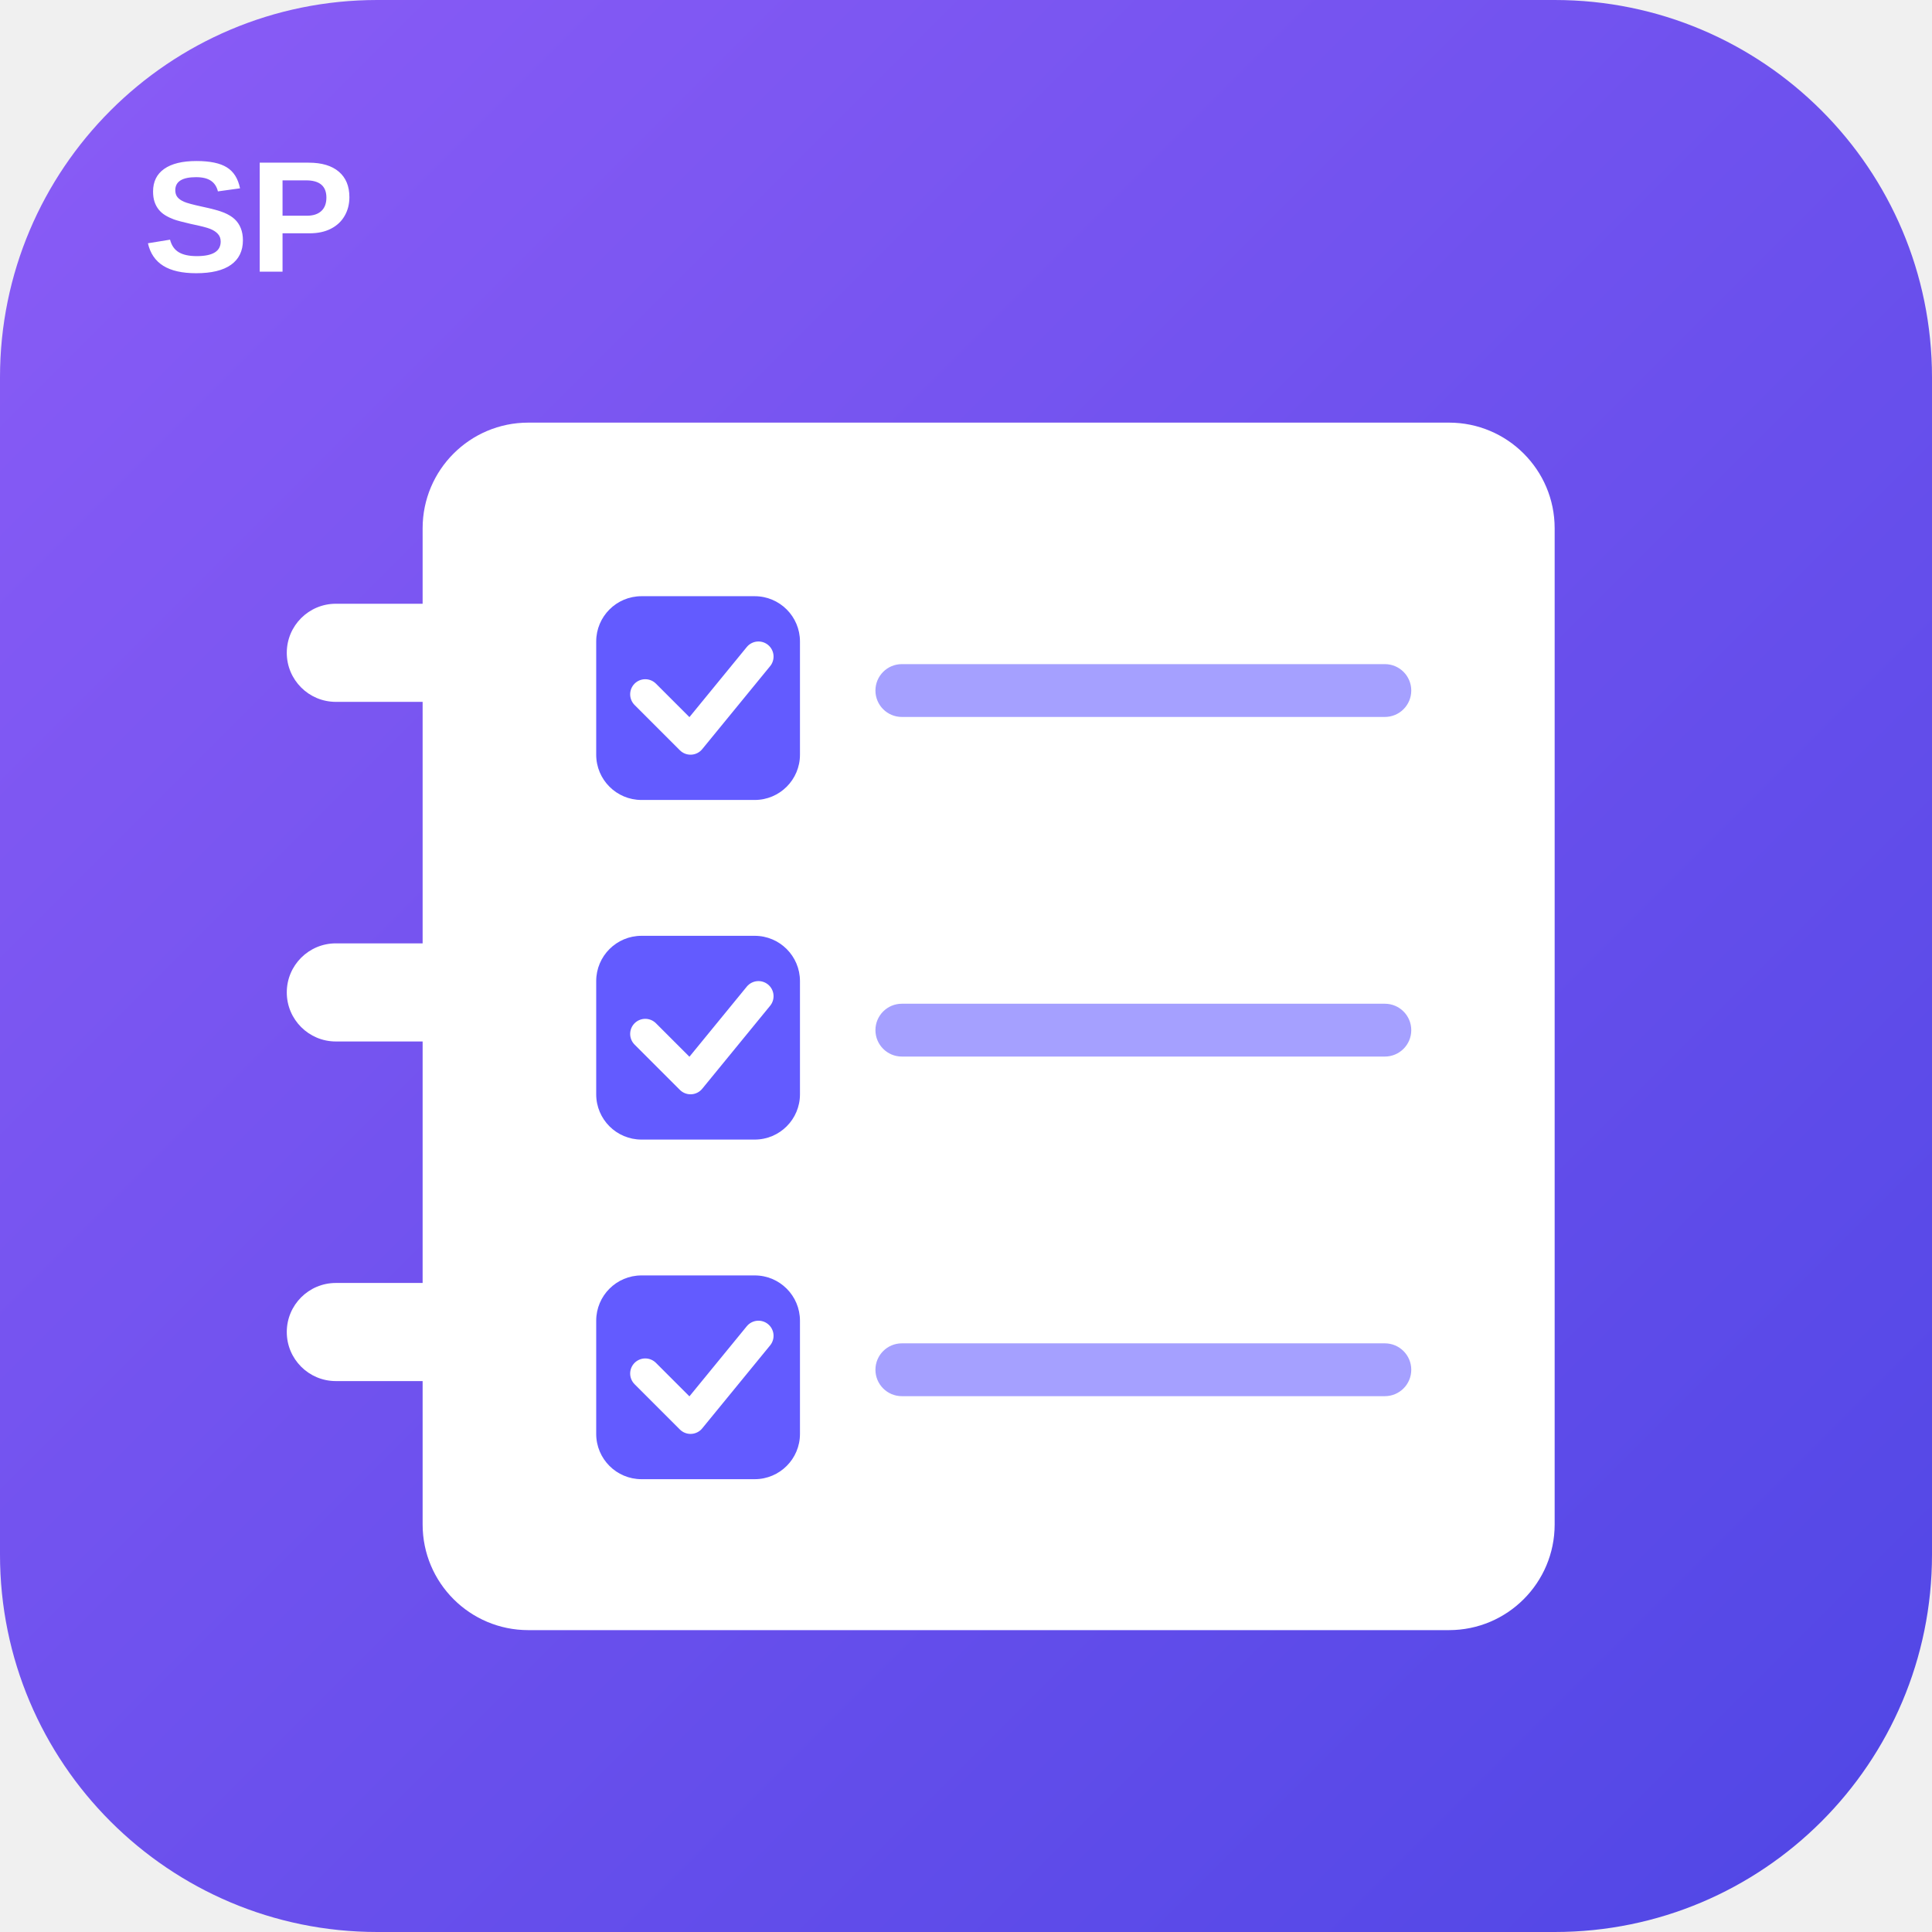
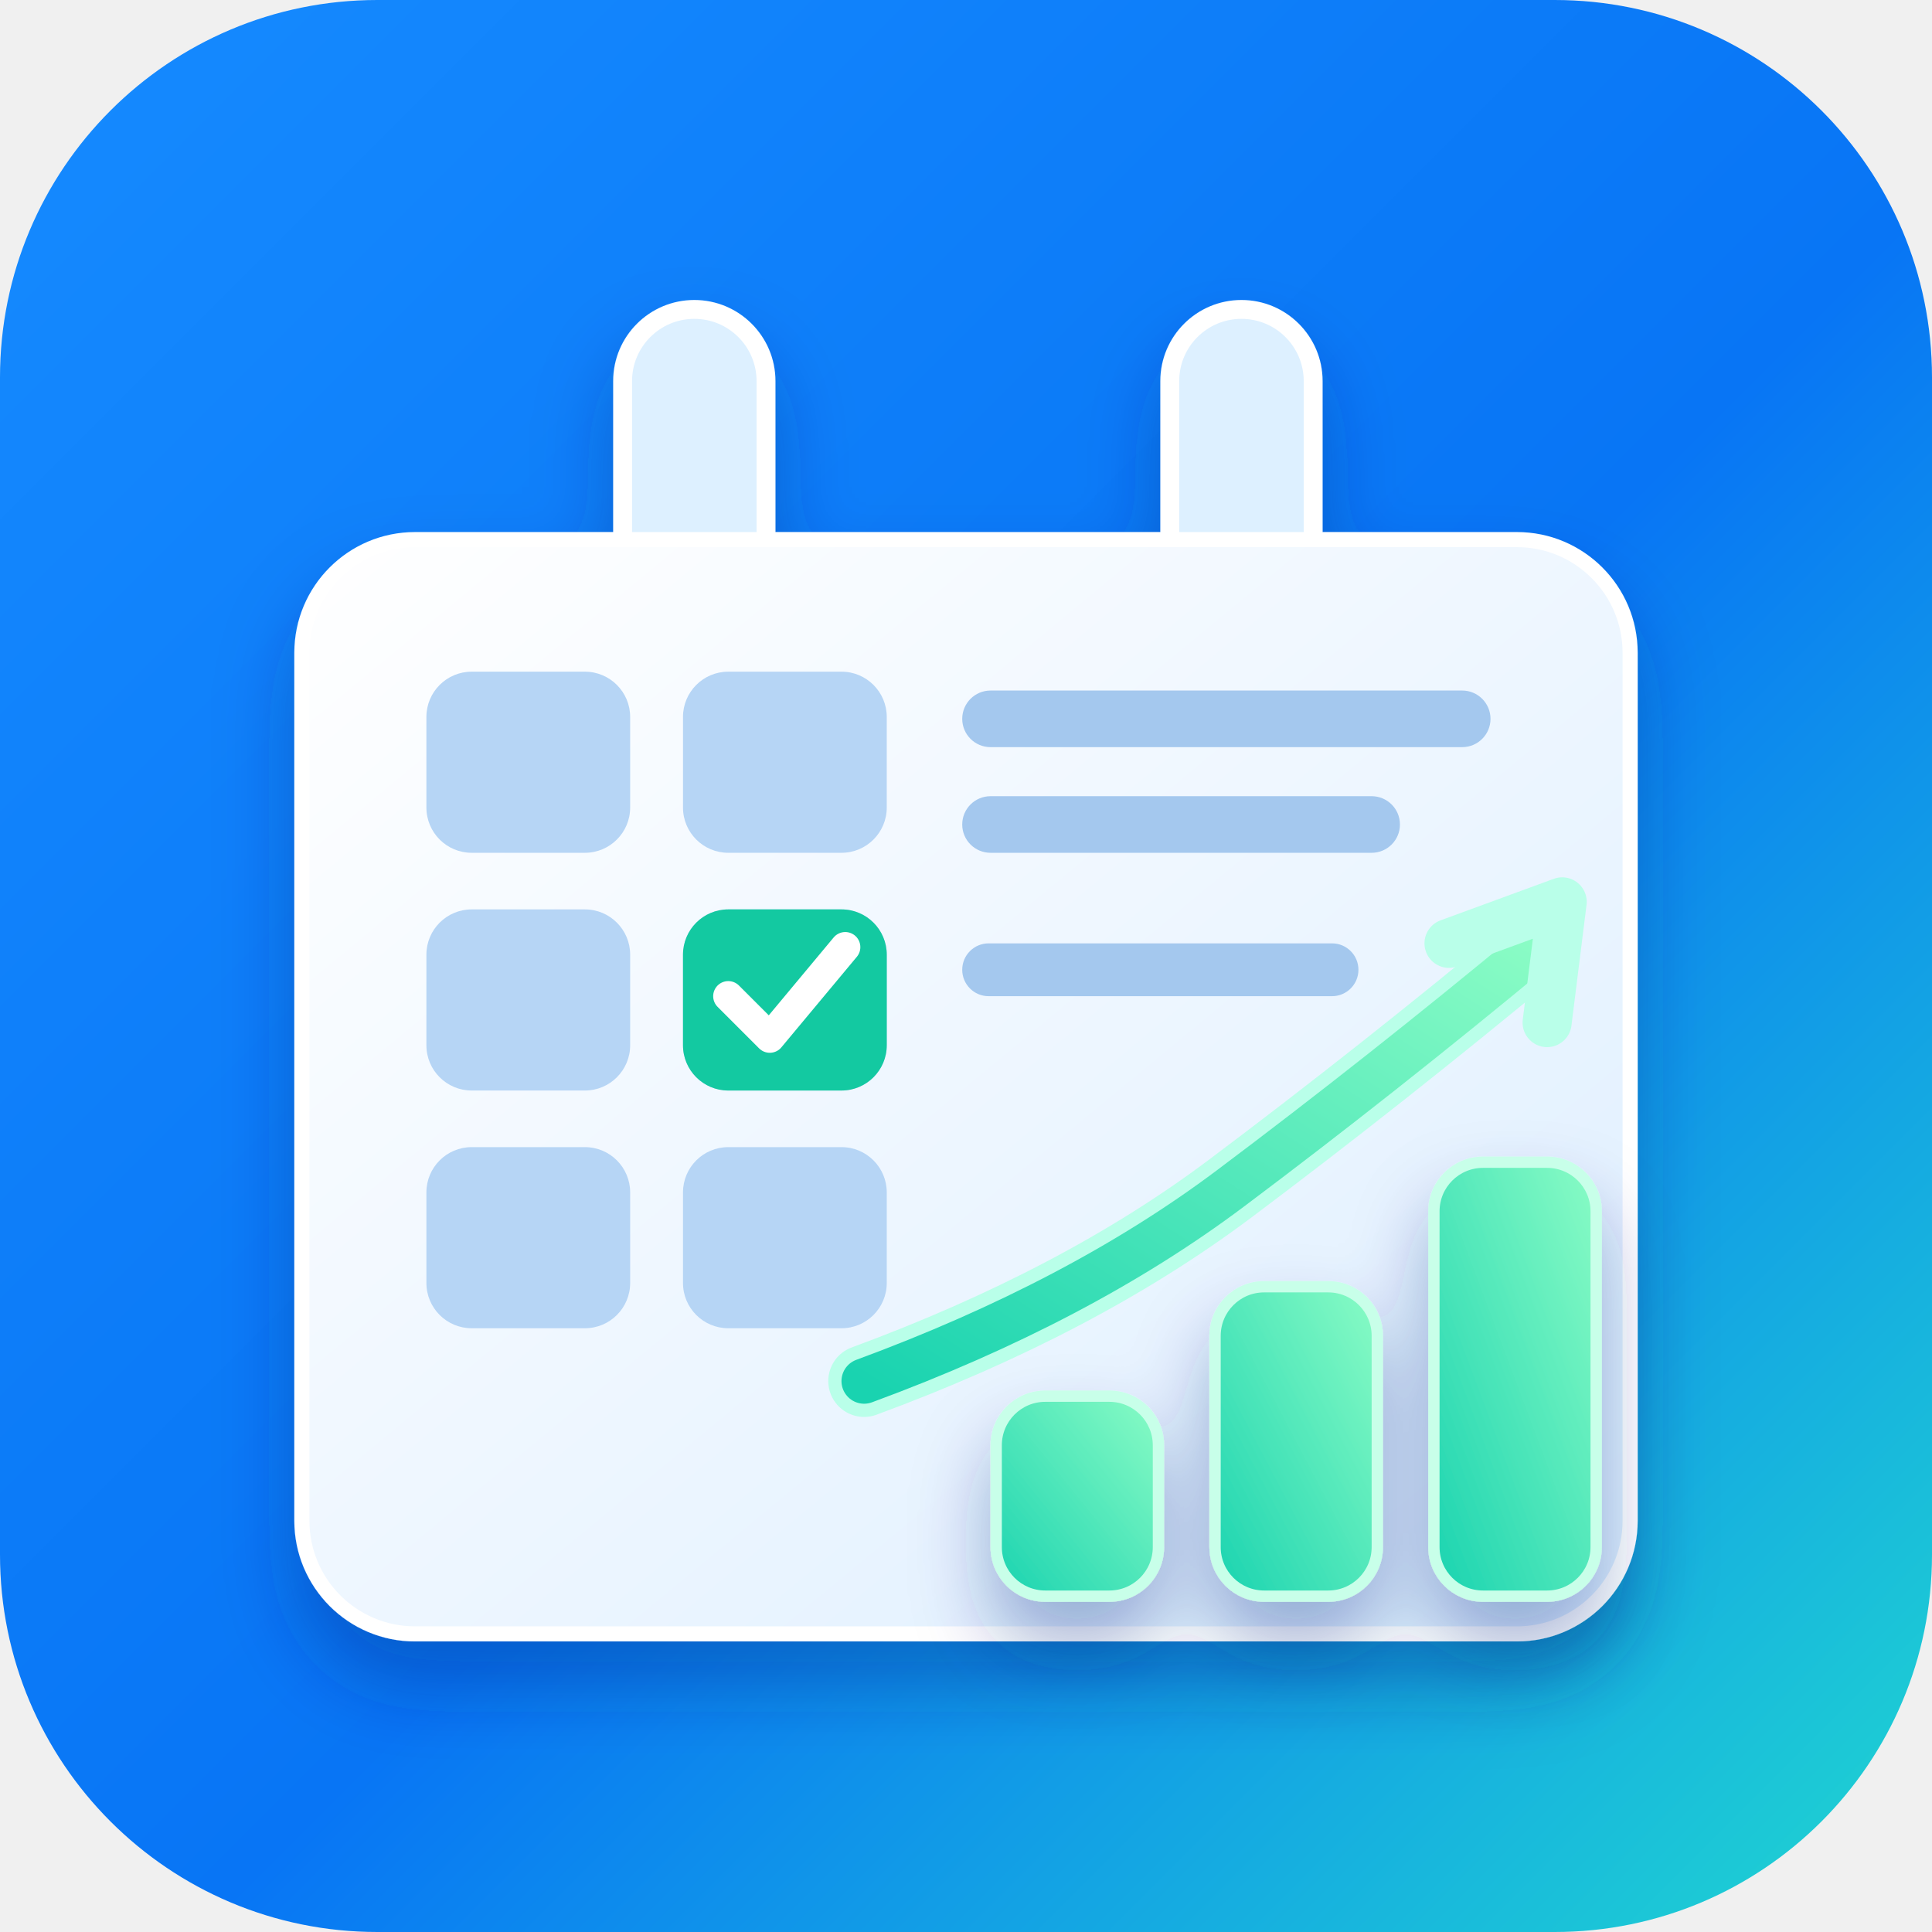
<svg xmlns="http://www.w3.org/2000/svg" width="512" height="512" viewBox="0 0 512 512">
  <defs>
    <linearGradient id="bg" x1="0" y1="0" x2="1" y2="1">
-       <stop offset="0%" stop-color="#8b5cf6" />
-       <stop offset="100%" stop-color="#4f46e5" />
+       <stop offset="0%" stop-color="#168BFF" />
+       <stop offset="55%" stop-color="#0875F5" />
+       <stop offset="100%" stop-color="#20D8D0" />
    </linearGradient>
+     <linearGradient id="paper" x1="0" y1="0" x2="1" y2="1">
+       <stop offset="0%" stop-color="#FFFFFF" />
+       <stop offset="100%" stop-color="#DDEEFF" />
+     </linearGradient>
+     <linearGradient id="mint" x1="0" y1="1" x2="1" y2="0">
+       <stop offset="0%" stop-color="#19D3B0" />
+       <stop offset="100%" stop-color="#8AFCC5" />
+     </linearGradient>
+     <filter id="shadow" x="-30%" y="-30%" width="160%" height="170%">
+       <feDropShadow dx="0" dy="12" stdDeviation="10" flood-color="#002F83" flood-opacity=".35" />
+     </filter>
  </defs>
  <rect width="512" height="512" rx="100" fill="url(#bg)" />
-   <text x="38" y="72" font-family="Arial, sans-serif" font-size="42" font-weight="700" fill="#ffffff">SP</text>
-   <rect x="112" y="112" width="300" height="320" rx="28" fill="#ffffff" />
-   <rect x="76" y="160" width="76" height="26" rx="13" fill="#ffffff" />
-   <rect x="76" y="250" width="76" height="26" rx="13" fill="#ffffff" />
-   <rect x="76" y="340" width="76" height="26" rx="13" fill="#ffffff" />
-   <rect x="158" y="158" width="54" height="54" rx="12" fill="#635bff" />
-   <path d="M171 184 L183 196 L201 174" fill="none" stroke="#ffffff" stroke-width="8" stroke-linecap="round" stroke-linejoin="round" />
-   <rect x="232" y="176" width="142" height="14" rx="7" fill="#a5a0ff" />
-   <rect x="158" y="248" width="54" height="54" rx="12" fill="#635bff" />
-   <path d="M171 274 L183 286 L201 264" fill="none" stroke="#ffffff" stroke-width="8" stroke-linecap="round" stroke-linejoin="round" />
-   <rect x="232" y="266" width="142" height="14" rx="7" fill="#a5a0ff" />
-   <rect x="158" y="338" width="54" height="54" rx="12" fill="#635bff" />
-   <path d="M171 364 L183 376 L201 354" fill="none" stroke="#ffffff" stroke-width="8" stroke-linecap="round" stroke-linejoin="round" />
-   <rect x="232" y="356" width="142" height="14" rx="7" fill="#a5a0ff" />
+   <g filter="url(#shadow)">
+     <rect x="165" y="82" width="38" height="88" rx="19" fill="#DDF0FF" stroke="#FFFFFF" stroke-width="5" />
+     <rect x="310" y="82" width="38" height="88" rx="19" fill="#DDF0FF" stroke="#FFFFFF" stroke-width="5" />
+     <rect x="80" y="143" width="352" height="290" rx="30" fill="url(#paper)" stroke="#FFFFFF" stroke-width="4" />
+   </g>
+   <g fill="#B6D5F5">
+     <rect x="113" y="178" width="54" height="48" rx="12" />
+     <rect x="181" y="178" width="54" height="48" rx="12" />
+     <rect x="113" y="241" width="54" height="48" rx="12" />
+     <rect x="181" y="241" width="54" height="48" rx="12" />
+     <rect x="113" y="304" width="54" height="48" rx="12" />
+     <rect x="181" y="304" width="54" height="48" rx="12" />
+   </g>
+   <rect x="181" y="241" width="54" height="48" rx="12" fill="#13C9A1" />
+   <path d="M193 264 L204 275 L224 251" fill="none" stroke="#FFFFFF" stroke-width="8" stroke-linecap="round" stroke-linejoin="round" />
+   <g fill="#A4C8EE">
+     <rect x="255" y="183" width="140" height="15" rx="7.5" />
+     <rect x="255" y="211" width="116" height="15" rx="7.5" />
+     <rect x="255" y="250" width="105" height="14" rx="7" />
+   </g>
+   <g filter="url(#shadow)" fill="url(#mint)" stroke="#C8FFE9" stroke-width="3">
+     <rect x="264" y="370" width="43" height="53" rx="13" />
+     <rect x="322" y="341" width="43" height="82" rx="13" />
+     <rect x="380" y="308" width="43" height="115" rx="13" />
+   </g>
+   <path d="M229 366 Q286 345 326 315 T407 251" fill="none" stroke="#B9FFE9" stroke-width="19" stroke-linecap="round" />
+   <path d="M229 366 Q286 345 326 315 T407 251" fill="none" stroke="url(#mint)" stroke-width="12" stroke-linecap="round" />
+   <path d="M384 250 L414 239 L410 271" fill="none" stroke="#B9FFE9" stroke-width="13" stroke-linecap="round" stroke-linejoin="round" />
</svg>
